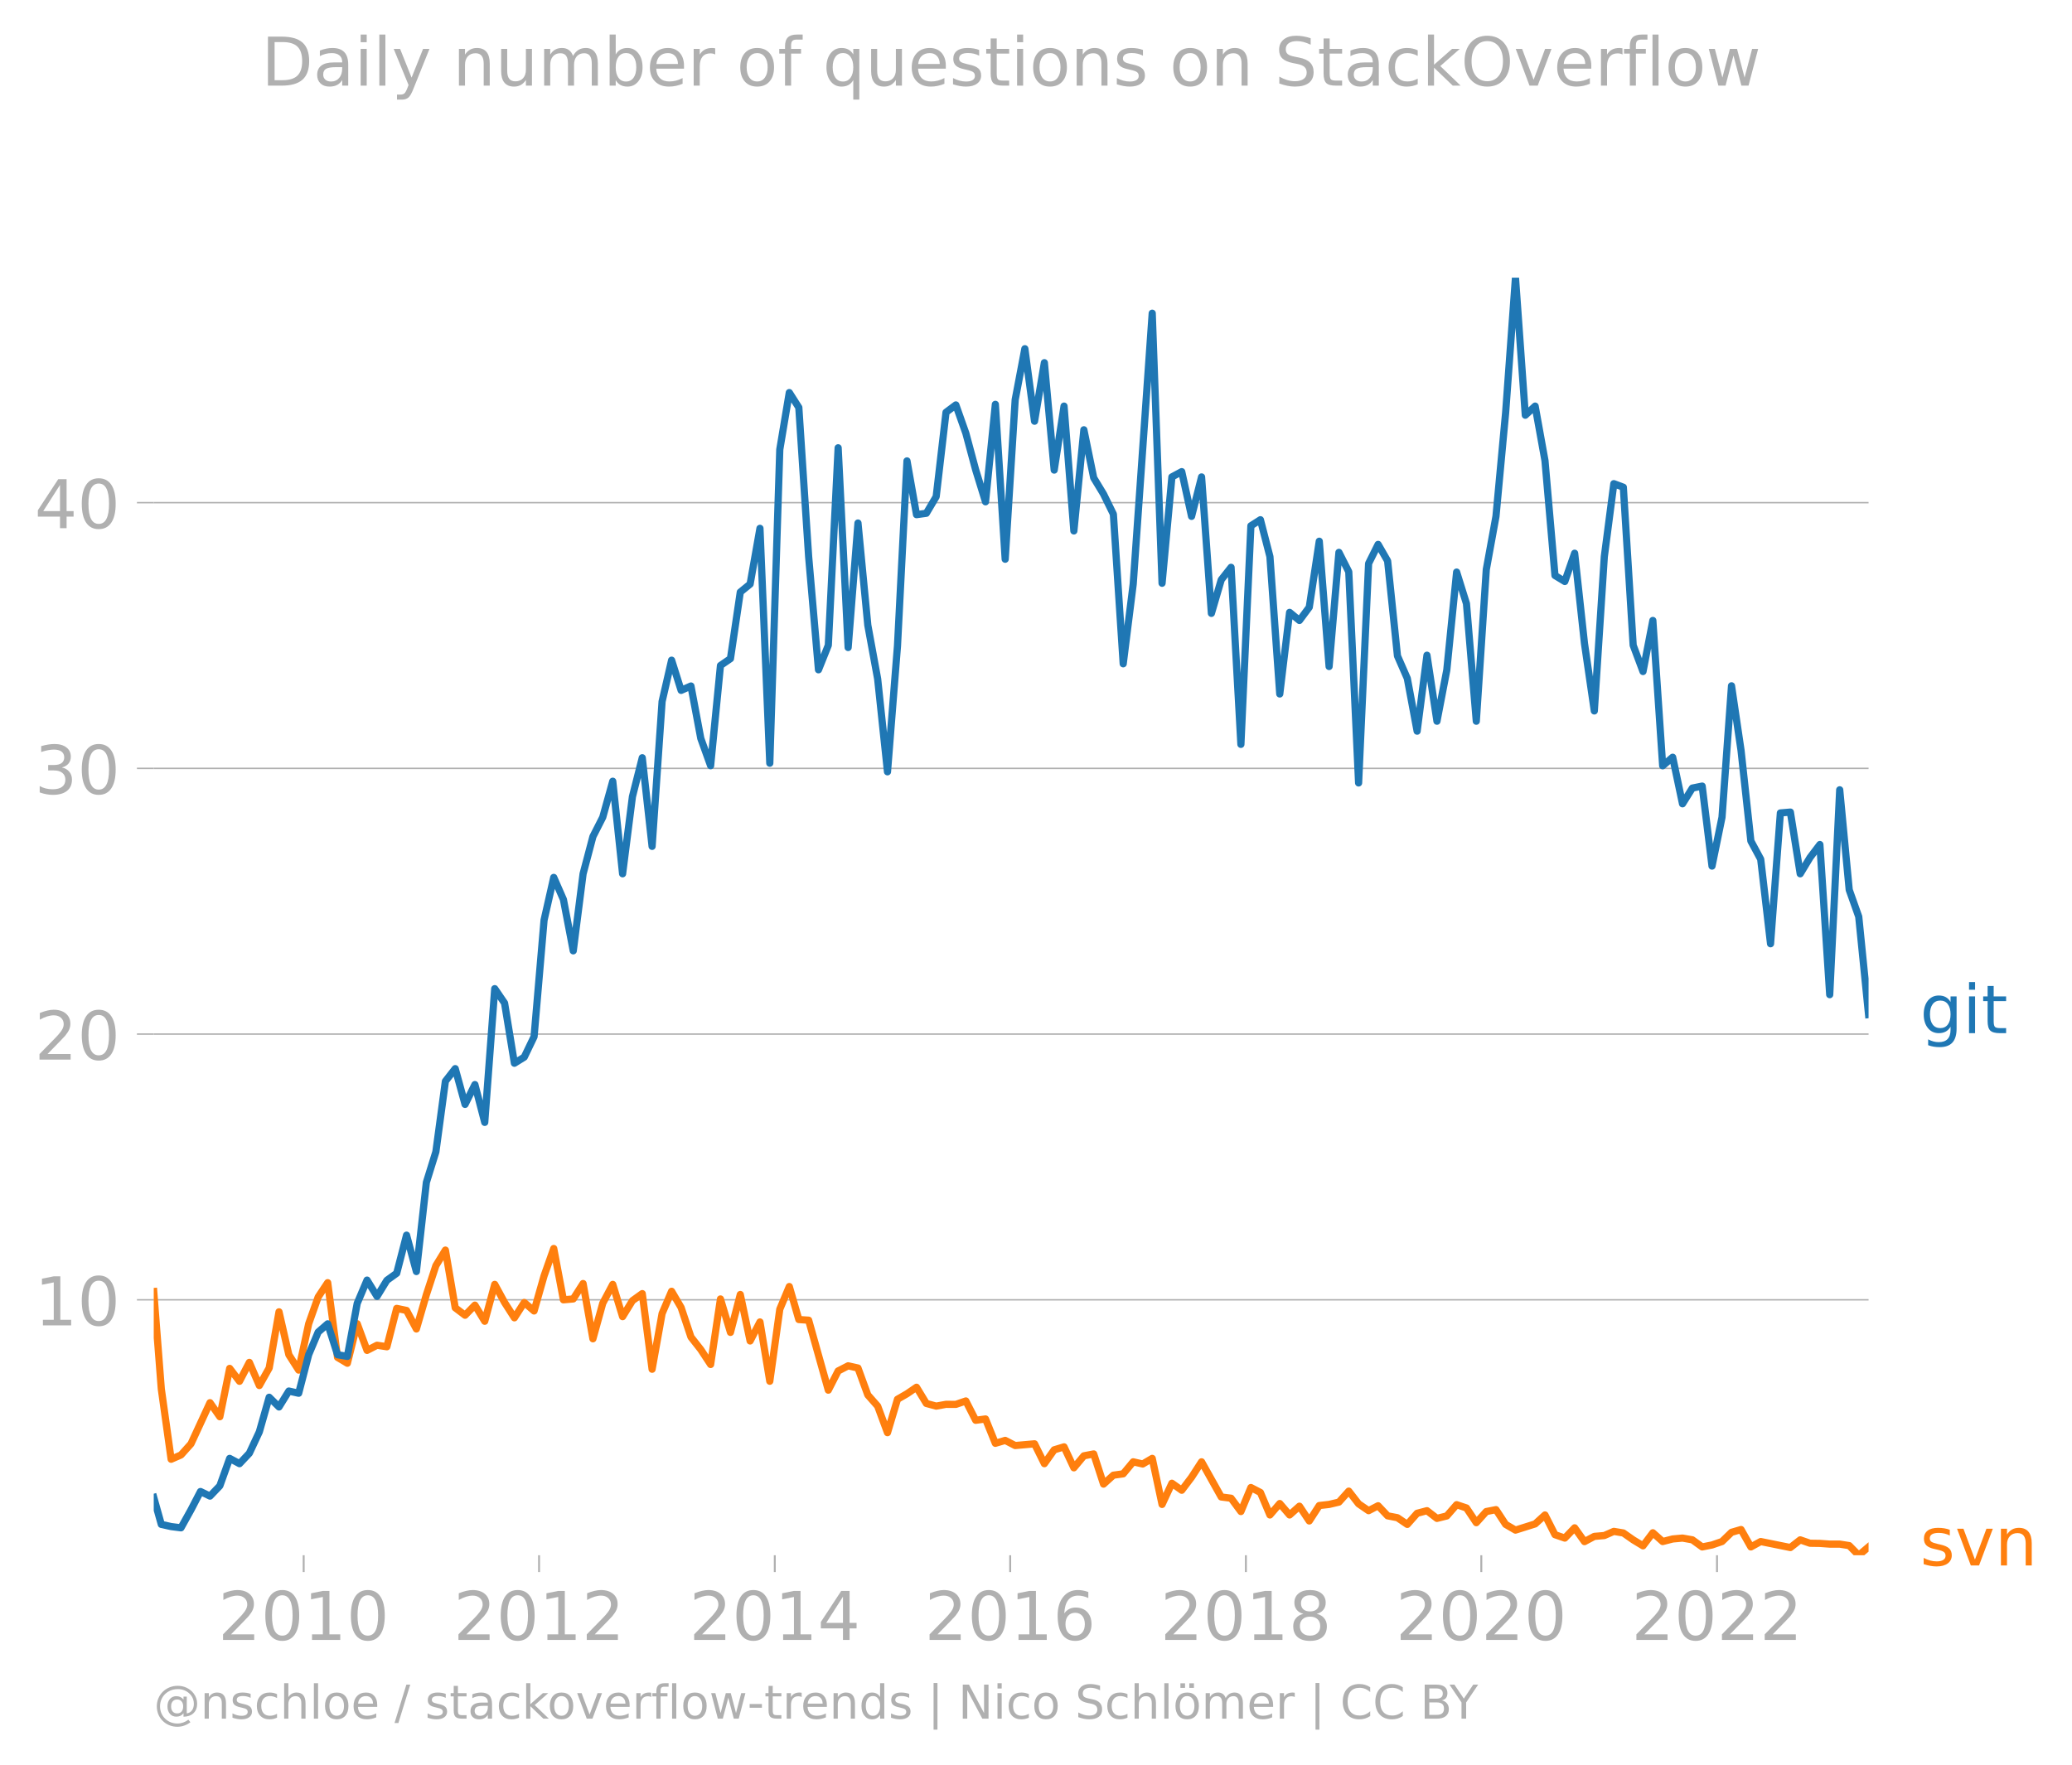
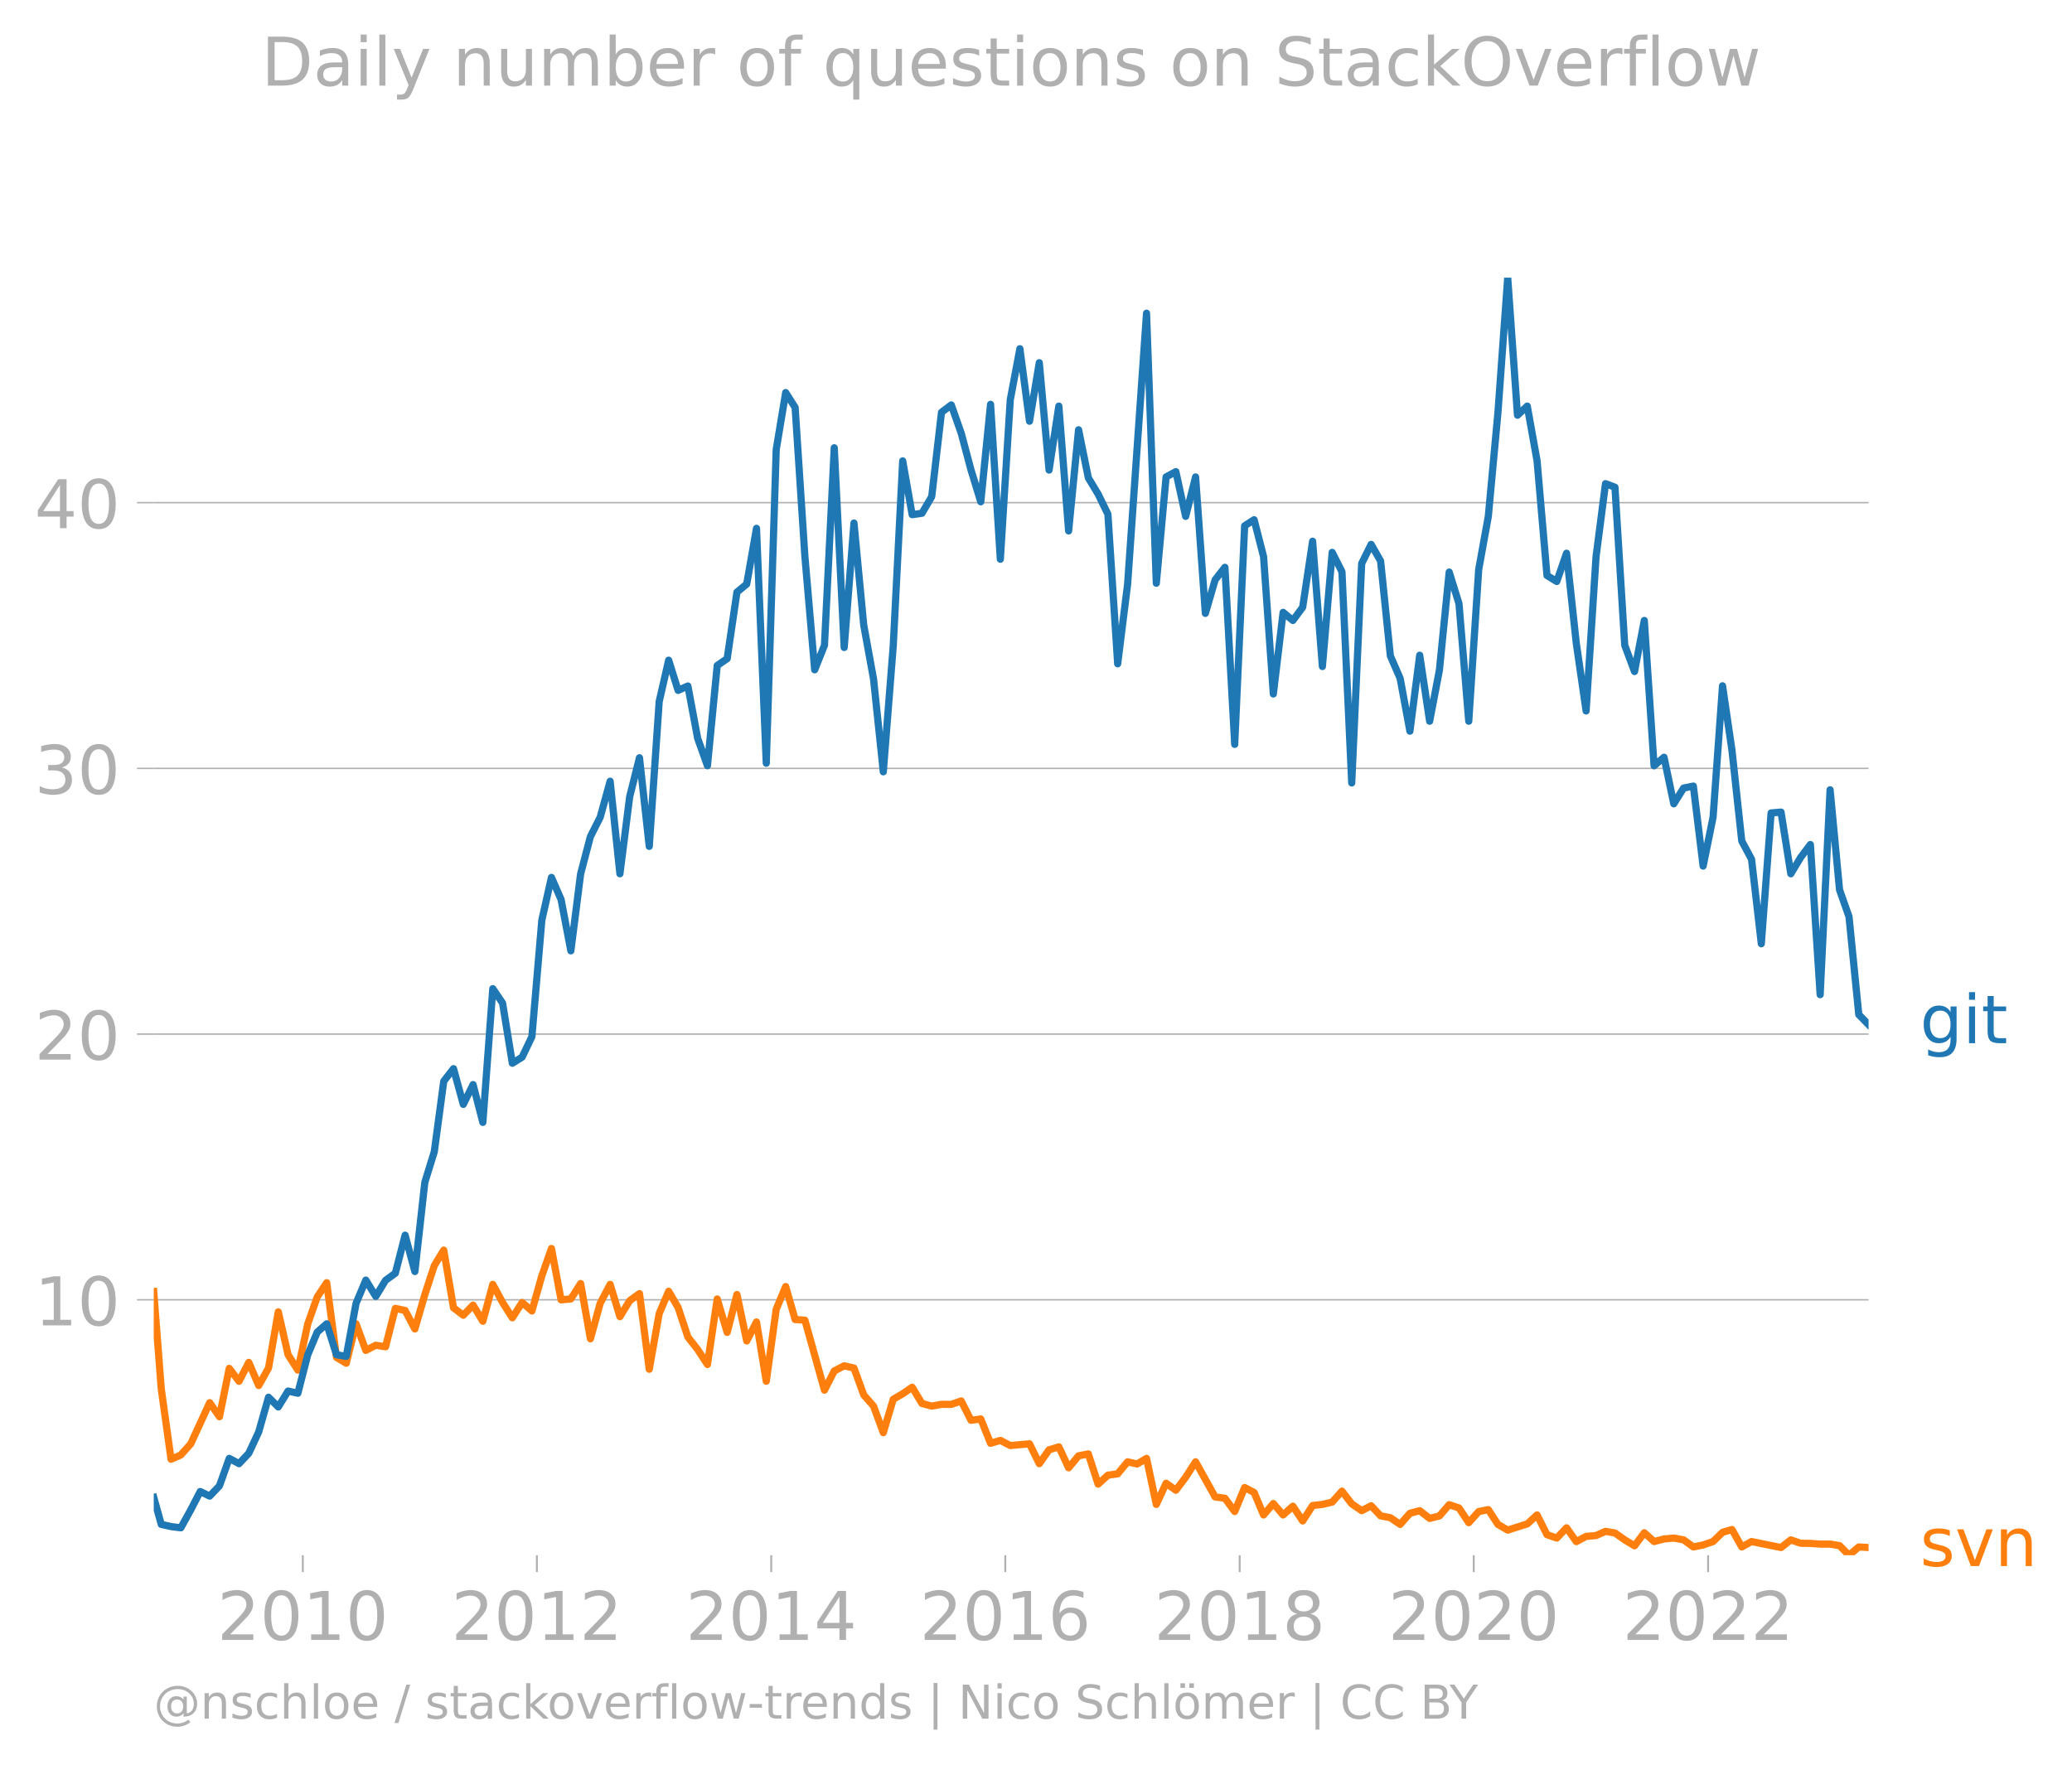
<svg xmlns="http://www.w3.org/2000/svg" xmlns:xlink="http://www.w3.org/1999/xlink" width="575.334" height="489.969" viewBox="0 0 431.5 367.477">
  <defs>
    <style>*{stroke-linejoin:round;stroke-linecap:butt}</style>
  </defs>
  <g id="figure_1">
    <path id="patch_1" d="M0 367.477h431.5V0H0v367.477z" style="fill:none" />
    <g id="axes_1">
      <path id="patch_2" d="M32.015 323.95h357.12V57.838H32.015V323.95z" style="fill:none" />
      <g id="matplotlib.axis_1">
        <g id="xtick_1">
          <g id="line2d_1">
            <defs>
-               <path id="ma5c9282f37" d="M0 0v3.5" style="stroke:#b0b0b0;stroke-width:.4" />
-             </defs>
-             <use xlink:href="#ma5c9282f37" x="63.241" y="323.95" style="fill:#b0b0b0;stroke:#b0b0b0;stroke-width:.4" />
-           </g>
-           <g id="text_1" style="fill:#b0b0b0" transform="matrix(.14 0 0 -.14 45.426 341.588)">
+               <path id="m3c95ff0986" d="M0 0v3.5" style="stroke:#b0b0b0;stroke-width:.4" />
+             </defs>
+             <use xlink:href="#m3c95ff0986" x="63.063" y="323.95" style="fill:#b0b0b0;stroke:#b0b0b0;stroke-width:.4" />
+           </g>
+           <g id="text_1" style="fill:#b0b0b0" transform="matrix(.14 0 0 -.14 45.248 341.588)">
            <defs>
              <path id="DejaVuSans-32" d="M1228 531h2203V0H469v531q359 372 979 998 621 627 780 809 303 340 423 576 121 236 121 464 0 372-261 606-261 235-680 235-297 0-627-103-329-103-704-313v638q381 153 712 231 332 78 607 78 725 0 1156-363 431-362 431-968 0-288-108-546-107-257-392-607-78-91-497-524-418-433-1181-1211z" transform="scale(.01563)" />
              <path id="DejaVuSans-30" d="M2034 4250q-487 0-733-480-245-479-245-1442 0-959 245-1439 246-480 733-480 491 0 736 480 246 480 246 1439 0 963-246 1442-245 480-736 480zm0 500q785 0 1199-621 414-620 414-1801 0-1178-414-1799Q2819-91 2034-91q-784 0-1198 620-414 621-414 1799 0 1181 414 1801 414 621 1198 621z" transform="scale(.01563)" />
              <path id="DejaVuSans-31" d="M794 531h1031v3560L703 3866v575l1116 225h631V531h1031V0H794v531z" transform="scale(.01563)" />
            </defs>
            <use xlink:href="#DejaVuSans-32" />
            <use xlink:href="#DejaVuSans-30" x="63.623" />
            <use xlink:href="#DejaVuSans-31" x="127.246" />
            <use xlink:href="#DejaVuSans-30" x="190.869" />
          </g>
        </g>
        <g id="xtick_2">
-           <use xlink:href="#ma5c9282f37" id="line2d_2" x="112.263" y="323.95" style="fill:#b0b0b0;stroke:#b0b0b0;stroke-width:.4" />
-           <g id="text_2" style="fill:#b0b0b0" transform="matrix(.14 0 0 -.14 94.448 341.588)">
+           <use xlink:href="#m3c95ff0986" id="line2d_2" x="111.805" y="323.95" style="fill:#b0b0b0;stroke:#b0b0b0;stroke-width:.4" />
+           <g id="text_2" style="fill:#b0b0b0" transform="matrix(.14 0 0 -.14 93.99 341.588)">
            <use xlink:href="#DejaVuSans-32" />
            <use xlink:href="#DejaVuSans-30" x="63.623" />
            <use xlink:href="#DejaVuSans-31" x="127.246" />
            <use xlink:href="#DejaVuSans-32" x="190.869" />
          </g>
        </g>
        <g id="xtick_3">
-           <use xlink:href="#ma5c9282f37" id="line2d_3" x="161.352" y="323.95" style="fill:#b0b0b0;stroke:#b0b0b0;stroke-width:.4" />
-           <g id="text_3" style="fill:#b0b0b0" transform="matrix(.14 0 0 -.14 143.537 341.588)">
+           <use xlink:href="#m3c95ff0986" id="line2d_3" x="160.614" y="323.95" style="fill:#b0b0b0;stroke:#b0b0b0;stroke-width:.4" />
+           <g id="text_3" style="fill:#b0b0b0" transform="matrix(.14 0 0 -.14 142.8 341.588)">
            <defs>
              <path id="DejaVuSans-34" d="M2419 4116 825 1625h1594v2491zm-166 550h794V1625h666v-525h-666V0h-628v1100H313v609l1940 2957z" transform="scale(.01563)" />
            </defs>
            <use xlink:href="#DejaVuSans-32" />
            <use xlink:href="#DejaVuSans-30" x="63.623" />
            <use xlink:href="#DejaVuSans-31" x="127.246" />
            <use xlink:href="#DejaVuSans-34" x="190.869" />
          </g>
        </g>
        <g id="xtick_4">
-           <use xlink:href="#ma5c9282f37" id="line2d_4" x="210.374" y="323.95" style="fill:#b0b0b0;stroke:#b0b0b0;stroke-width:.4" />
-           <g id="text_4" style="fill:#b0b0b0" transform="matrix(.14 0 0 -.14 192.559 341.588)">
+           <use xlink:href="#m3c95ff0986" id="line2d_4" x="209.356" y="323.95" style="fill:#b0b0b0;stroke:#b0b0b0;stroke-width:.4" />
+           <g id="text_4" style="fill:#b0b0b0" transform="matrix(.14 0 0 -.14 191.541 341.588)">
            <defs>
              <path id="DejaVuSans-36" d="M2113 2584q-425 0-674-291-248-290-248-796 0-503 248-796 249-292 674-292t673 292q248 293 248 796 0 506-248 796-248 291-673 291zm1253 1979v-575q-238 112-480 171-242 60-480 60-625 0-955-422-329-422-376-1275 184 272 462 417 279 145 613 145 703 0 1111-427 408-426 408-1160 0-719-425-1154Q2819-91 2113-91q-810 0-1238 620-428 621-428 1799 0 1106 525 1764t1409 658q238 0 480-47t505-140z" transform="scale(.01563)" />
            </defs>
            <use xlink:href="#DejaVuSans-32" />
            <use xlink:href="#DejaVuSans-30" x="63.623" />
            <use xlink:href="#DejaVuSans-31" x="127.246" />
            <use xlink:href="#DejaVuSans-36" x="190.869" />
          </g>
        </g>
        <g id="xtick_5">
-           <use xlink:href="#ma5c9282f37" id="line2d_5" x="259.462" y="323.95" style="fill:#b0b0b0;stroke:#b0b0b0;stroke-width:.4" />
-           <g id="text_5" style="fill:#b0b0b0" transform="matrix(.14 0 0 -.14 241.647 341.588)">
+           <use xlink:href="#m3c95ff0986" id="line2d_5" x="258.165" y="323.95" style="fill:#b0b0b0;stroke:#b0b0b0;stroke-width:.4" />
+           <g id="text_5" style="fill:#b0b0b0" transform="matrix(.14 0 0 -.14 240.35 341.588)">
            <defs>
              <path id="DejaVuSans-38" d="M2034 2216q-450 0-708-241-257-241-257-662 0-422 257-663 258-241 708-241t709 242q260 243 260 662 0 421-258 662-257 241-711 241zm-631 268q-406 100-633 378-226 279-226 679 0 559 398 884 399 325 1092 325 697 0 1094-325t397-884q0-400-227-679-226-278-629-378 456-106 710-416 255-309 255-755 0-679-414-1042Q2806-91 2034-91q-771 0-1186 362-414 363-414 1042 0 446 256 755 257 310 713 416zm-231 997q0-362 226-565 227-203 636-203 407 0 636 203 230 203 230 565 0 363-230 566-229 203-636 203-409 0-636-203-226-203-226-566z" transform="scale(.01563)" />
            </defs>
            <use xlink:href="#DejaVuSans-32" />
            <use xlink:href="#DejaVuSans-30" x="63.623" />
            <use xlink:href="#DejaVuSans-31" x="127.246" />
            <use xlink:href="#DejaVuSans-38" x="190.869" />
          </g>
        </g>
        <g id="xtick_6">
-           <use xlink:href="#ma5c9282f37" id="line2d_6" x="308.484" y="323.95" style="fill:#b0b0b0;stroke:#b0b0b0;stroke-width:.4" />
-           <g id="text_6" style="fill:#b0b0b0" transform="matrix(.14 0 0 -.14 290.67 341.588)">
+           <use xlink:href="#m3c95ff0986" id="line2d_6" x="306.908" y="323.95" style="fill:#b0b0b0;stroke:#b0b0b0;stroke-width:.4" />
+           <g id="text_6" style="fill:#b0b0b0" transform="matrix(.14 0 0 -.14 289.093 341.588)">
            <use xlink:href="#DejaVuSans-32" />
            <use xlink:href="#DejaVuSans-30" x="63.623" />
            <use xlink:href="#DejaVuSans-32" x="127.246" />
            <use xlink:href="#DejaVuSans-30" x="190.869" />
          </g>
        </g>
        <g id="xtick_7">
-           <use xlink:href="#ma5c9282f37" id="line2d_7" x="357.573" y="323.95" style="fill:#b0b0b0;stroke:#b0b0b0;stroke-width:.4" />
-           <g id="text_7" style="fill:#b0b0b0" transform="matrix(.14 0 0 -.14 339.758 341.588)">
+           <use xlink:href="#m3c95ff0986" id="line2d_7" x="355.717" y="323.95" style="fill:#b0b0b0;stroke:#b0b0b0;stroke-width:.4" />
+           <g id="text_7" style="fill:#b0b0b0" transform="matrix(.14 0 0 -.14 337.902 341.588)">
            <use xlink:href="#DejaVuSans-32" />
            <use xlink:href="#DejaVuSans-30" x="63.623" />
            <use xlink:href="#DejaVuSans-32" x="127.246" />
            <use xlink:href="#DejaVuSans-32" x="190.869" />
          </g>
        </g>
      </g>
      <g id="matplotlib.axis_2">
        <g id="ytick_1">
-           <path id="line2d_8" d="M32.015 270.744h357.12" clip-path="url(#p6ccd3fac68)" style="fill:none;stroke:#b0b0b0;stroke-width:.3;stroke-linecap:square" />
+           <path id="line2d_8" d="M32.015 270.744h357.12" clip-path="url(#pd582047d10)" style="fill:none;stroke:#b0b0b0;stroke-width:.3;stroke-linecap:square" />
          <g id="line2d_9">
            <defs>
-               <path id="m121cf9f45a" d="M0 0h-3.5" style="stroke:#b0b0b0;stroke-width:.3" />
-             </defs>
-             <use xlink:href="#m121cf9f45a" x="32.015" y="270.744" style="fill:#b0b0b0;stroke:#b0b0b0;stroke-width:.3" />
+               <path id="m5168fc344f" d="M0 0h-3.5" style="stroke:#b0b0b0;stroke-width:.3" />
+             </defs>
+             <use xlink:href="#m5168fc344f" x="32.015" y="270.744" style="fill:#b0b0b0;stroke:#b0b0b0;stroke-width:.3" />
          </g>
          <g id="text_8" style="fill:#b0b0b0" transform="matrix(.14 0 0 -.14 7.2 276.063)">
            <use xlink:href="#DejaVuSans-31" />
            <use xlink:href="#DejaVuSans-30" x="63.623" />
          </g>
        </g>
        <g id="ytick_2">
-           <path id="line2d_10" d="M32.015 215.396h357.12" clip-path="url(#p6ccd3fac68)" style="fill:none;stroke:#b0b0b0;stroke-width:.3;stroke-linecap:square" />
-           <use xlink:href="#m121cf9f45a" id="line2d_11" x="32.015" y="215.396" style="fill:#b0b0b0;stroke:#b0b0b0;stroke-width:.3" />
+           <path id="line2d_10" d="M32.015 215.396h357.12" clip-path="url(#pd582047d10)" style="fill:none;stroke:#b0b0b0;stroke-width:.3;stroke-linecap:square" />
+           <use xlink:href="#m5168fc344f" id="line2d_11" x="32.015" y="215.396" style="fill:#b0b0b0;stroke:#b0b0b0;stroke-width:.3" />
          <g id="text_9" style="fill:#b0b0b0" transform="matrix(.14 0 0 -.14 7.2 220.715)">
            <use xlink:href="#DejaVuSans-32" />
            <use xlink:href="#DejaVuSans-30" x="63.623" />
          </g>
        </g>
        <g id="ytick_3">
-           <path id="line2d_12" d="M32.015 160.048h357.12" clip-path="url(#p6ccd3fac68)" style="fill:none;stroke:#b0b0b0;stroke-width:.3;stroke-linecap:square" />
-           <use xlink:href="#m121cf9f45a" id="line2d_13" x="32.015" y="160.048" style="fill:#b0b0b0;stroke:#b0b0b0;stroke-width:.3" />
+           <path id="line2d_12" d="M32.015 160.048h357.12" clip-path="url(#pd582047d10)" style="fill:none;stroke:#b0b0b0;stroke-width:.3;stroke-linecap:square" />
+           <use xlink:href="#m5168fc344f" id="line2d_13" x="32.015" y="160.048" style="fill:#b0b0b0;stroke:#b0b0b0;stroke-width:.3" />
          <g id="text_10" style="fill:#b0b0b0" transform="matrix(.14 0 0 -.14 7.2 165.366)">
            <defs>
              <path id="DejaVuSans-33" d="M2597 2516q453-97 707-404 255-306 255-756 0-690-475-1069Q2609-91 1734-91q-293 0-604 58T488 141v609q262-153 574-231 313-78 654-78 593 0 904 234t311 681q0 413-289 645-289 233-804 233h-544v519h569q465 0 712 186t247 536q0 359-255 551-254 193-729 193-260 0-557-57-297-56-653-174v562q360 100 674 150t592 50q719 0 1137-327 419-326 419-882 0-388-222-655t-631-370z" transform="scale(.01563)" />
            </defs>
            <use xlink:href="#DejaVuSans-33" />
            <use xlink:href="#DejaVuSans-30" x="63.623" />
          </g>
        </g>
        <g id="ytick_4">
-           <path id="line2d_14" d="M32.015 104.7h357.12" clip-path="url(#p6ccd3fac68)" style="fill:none;stroke:#b0b0b0;stroke-width:.3;stroke-linecap:square" />
-           <use xlink:href="#m121cf9f45a" id="line2d_15" x="32.015" y="104.699" style="fill:#b0b0b0;stroke:#b0b0b0;stroke-width:.3" />
+           <path id="line2d_14" d="M32.015 104.7h357.12" clip-path="url(#pd582047d10)" style="fill:none;stroke:#b0b0b0;stroke-width:.3;stroke-linecap:square" />
+           <use xlink:href="#m5168fc344f" id="line2d_15" x="32.015" y="104.699" style="fill:#b0b0b0;stroke:#b0b0b0;stroke-width:.3" />
          <g id="text_11" style="fill:#b0b0b0" transform="matrix(.14 0 0 -.14 7.2 110.018)">
            <use xlink:href="#DejaVuSans-34" />
            <use xlink:href="#DejaVuSans-30" x="63.623" />
          </g>
        </g>
      </g>
-       <path id="line2d_16" d="m32.015 269.014 1.578 20.299 2.048 14.64 2.048-.893 2.082-2.32 3.962-8.57 2.048 2.927 2.049-10.07 2.048 2.69 2.048-3.94 2.082 4.821 2.048-3.648 2.048-11.706 2.048 8.939 2.048 3.202 2.082-9.642 1.981-5.592 1.981-2.978 2.048 15.563 2.048 1.22 2.049-8.23 2.048 5.552 2.081-1.071 2.049.315 2.048-7.992 2.048.428 2.048 3.857 2.082-7.142 1.98-6.045 1.982-3.24 2.048 12.017 2.048 1.553 2.048-2.107 2.049 3.357 2.081-7.678 2.049 3.768 2.048 3.195 2.048-3.195 2.048 1.767 2.082-7.32 2.014-5.689 2.015 10.688 2.048-.184 2.048-3.208 2.048 11.51 2.049-7.404 2.081-3.928 2.049 6.72 2.048-3.327 2.048-1.47 2.048 15.753 2.082-11.605 1.98-4.636 1.982 3.386 2.048 6.142 2.048 2.607 2.048 3.112 2.049-13.646 2.081 6.963 2.048-7.892 2.049 9.677 2.048-3.958 2.048 12.35 2.082-14.998 1.98-4.731 1.982 6.874 2.048.136 4.096 14.575 2.048-3.999 2.082-1.071 2.048.458 2.048 5.612 2.049 2.321 2.048 5.535 2.082-6.963 1.98-1.141 1.982-1.359 2.048 3.375 2.048.553 2.048-.369 2.048.012 2.082-.714 2.048 4.023 2.048-.273 2.049 5.07 2.048-.607 2.081 1.071 4.03-.357 2.048 4.136 2.048-2.886 2.048-.619 2.048 4.368 2.082-2.5 2.048-.392 2.048 6.285 2.049-1.857 2.048-.286 2.081-2.5 1.981.453 1.981-1.167 2.049 9.588 2.048-4.41 2.048 1.458 2.048-2.708 2.082-3.213 4.096 7.32 2.048.262 2.049 2.773 2.081-5 1.981 1.028 1.981 4.686 2.049-2.38 2.048 2.38 2.048-1.827 2.048 3.077 2.082-3.214 2.048-.232 2.048-.482 2.048-2.285 2.048 2.642 2.082 1.429 1.981-1.027 1.981 2.098 2.048.393 2.049 1.392 2.048-2.315 2.048-.541 2.082 1.606 2.048-.511 2.048-2.345 2.048.684 2.048 3.065 2.082-2.32 2.015-.395 2.014 3.072 2.048 1.19 4.097-1.29 2.048-1.864 2.082 4.107 2.048.708 2.048-2.137 2.048 2.875 2.048-1.09 2.082-.178 1.981-.867 1.981.332 2.048 1.434 2.048 1.244 2.049-2.72 2.048 1.827 2.082-.536 2.048-.184 2.048.363 2.048 1.482 2.048-.41 2.082-.715 1.98-1.92 1.982-.58 2.048 3.625 2.048-1.125 6.178 1.25 2.049-1.601 2.048.708 2.048.03 2.048.149h2.082l1.98.312 1.982 2.009 2.048-1.732h0" clip-path="url(#p6ccd3fac68)" style="fill:none;stroke:#ff7f0e;stroke-width:1.5;stroke-linecap:square" />
-       <path id="line2d_17" d="m32.015 311.91 1.578 5.612 2.048.453 2.048.261 2.082-3.749 1.981-3.813 1.981.956 2.048-2.142 2.049-5.714 2.048 1.101 2.048-2.172 2.082-4.463 2.048-7.202 2.048 2.024 2.048-3.315 2.048.458 2.082-8.034 1.981-4.706 1.981-1.722 2.048 6.44 2.048.345 2.049-11.046 2.048-4.844 2.081 3.392 2.049-3.345 2.048-1.476 2.048-7.933 2.048 7.576 2.082-18.568 1.98-6.377 1.982-14.691 2.048-2.625 2.048 7.445 2.048-4.124 2.049 7.874 2.081-27.853 2.049 3.006 2.048 12.527 2.048-1.273 2.048-4.262 2.082-24.281 2.014-8.89 2.015 4.605 2.048 10.688 2.048-16.045 2.048-7.754 2.049-4.03 2.081-7.498 2.049 19.276 2.048-16.063 2.048-8.105 2.048 18.461 2.082-30.174 1.98-8.608 1.982 6.287 2.048-.91 2.048 10.909 2.048 5.695 2.049-20.872 2.081-1.428 2.048-13.86 2.049-1.673 2.048-11.611 2.048 48.926 2.082-65.346 1.98-11.86 1.982 3.111 2.048 31.072 2.048 23.562 2.048-5.112 2.048-41.13 2.082 41.6 2.048-25.93 2.048 21.288 2.049 11.183 2.048 19.348 2.082-26.246 1.98-38.514 1.982 11.197 2.048-.286 2.048-3.463 2.048-17.57 2.048-1.535 2.082 5.892 2.048 7.636 2.048 6.648 2.049-20.3 2.048 32.262 2.081-33.209 2.015-10.638 2.015 15.102 2.048-12.189 2.048 22.366 2.048-13.326 2.048 26.002 2.082-21.068 2.048 10.01 2.048 3.38 2.049 4.185 2.048 31.167 2.081-16.604 3.962-56.42 2.049 56.247 2.048-22.145 2.048-1.101 2.048 9.314 2.082-8.213 2.048 28.418 2.048-6.993 2.048-2.6 2.049 36.88 2.081-45.528 1.981-1.263 1.981 7.69 2.049 28.603 2.048-16.997 2.048 1.684 2.048-2.755 2.082-13.748 2.048 26.097 2.048-23.776 2.048 4.035 2.048 43.993 2.082-45.707 1.981-3.98 1.981 3.444 2.048 19.777 2.049 4.684 2.048 10.998 2.048-15.82 2.082 13.749 2.048-10.66 2.048-20.407 2.048 6.57 2.048 24.497 2.082-31.602 2.015-11.064 2.014-21.61 2.048-28.114 2.049 28.65 2.048-1.899 2.048 11.362 2.082 23.924 2.048 1.244 2.048-5.886 2.048 18.8 2.048 14.052 2.082-32.137 1.981-15.202 1.981.74 2.048 32.917 2.048 5.47 2.049-10.636 2.048 30.275 2.082-1.785 2.048 9.7 2.048-3.273 2.048-.417 2.048 16.664 2.082-10.176 1.98-27.375 1.982 13.448 2.048 18.878 2.048 3.797 2.048 17.604 2.049-27.245 2.081-.179 2.049 12.85 2.048-3.387 2.048-2.702 2.048 31.269 2.082-42.672 1.98 20.839 1.982 5.585 2.048 20.402h0" clip-path="url(#p6ccd3fac68)" style="fill:none;stroke:#1f77b4;stroke-width:1.5;stroke-linecap:square" />
-       <g id="text_12" style="fill:#1f77b4" transform="matrix(.14 0 0 -.14 399.849 215.2)">
+       <path id="line2d_16" d="m32.015 269.014 1.57 20.299 2.036 14.64 2.036-.893 2.07-2.32 3.94-8.57 2.036 2.927 2.036-10.07 2.037 2.69 2.036-3.94 2.07 4.821 2.037-3.648 2.036-11.706 2.037 8.939 2.036 3.202 2.07-9.642 1.97-5.592 1.97-2.978 2.036 15.563 2.036 1.22 2.037-8.23 2.036 5.552 2.07-1.071 2.037.315 2.036-7.992 2.037.428 2.036 3.857 2.07-7.142 1.97-6.045 1.97-3.24 2.036 12.017 2.037 1.553 2.036-2.107 2.037 3.357 2.07-7.678 2.036 3.768 2.036 3.195 2.037-3.195 2.036 1.767 2.07-7.32 2.003-5.689 2.003 10.688 2.037-.184 2.036-3.208 2.037 11.51 2.036-7.404 2.07-3.928 2.037 6.72 2.036-3.327 2.037-1.47 2.036 15.753 2.07-11.605 1.97-4.636 1.97 3.386 2.036 6.142 2.037 2.607 2.036 3.112 2.036-13.646 2.07 6.963 2.037-7.892 2.036 9.677 2.037-3.958 2.036 12.35 2.07-14.998 1.97-4.731 1.97 6.874 2.036.136 4.073 14.575 2.037-3.999 2.07-1.071 2.036.458 2.036 5.612 2.037 2.321 2.036 5.535 2.07-6.963 1.97-1.141 1.97-1.359 2.036 3.375 2.037.553 2.036-.369 2.037.012 2.07-.714 2.036 4.023 2.037-.273 2.036 5.07 2.037-.607 2.07 1.071 4.006-.357 2.036 4.136 2.037-2.886 2.036-.619 2.037 4.368 2.07-2.5 2.036-.392 2.036 6.285 2.037-1.857 2.036-.286 2.07-2.5 1.97.453 1.97-1.167 2.036 9.588 2.037-4.41 2.036 1.458 2.037-2.708 2.07-3.213 4.072 7.32 2.037.262 2.036 2.773 2.07-5 1.97 1.028 1.97 4.686 2.036-2.38 2.037 2.38 2.036-1.827 2.037 3.077 2.07-3.214 2.036-.232 2.037-.482 2.036-2.285 2.037 2.642 2.07 1.429 1.97-1.027 1.969 2.098 2.036.393 2.037 1.392 2.036-2.315 2.037-.541 2.07 1.606 2.036-.511 2.037-2.345 2.036.684 2.037 3.065 2.07-2.32 2.003-.395 2.003 3.072 2.036 1.19 4.073-1.29 2.037-1.864 2.07 4.107 2.036.708 2.037-2.137 2.036 2.875 2.037-1.09 2.07-.178 1.97-.867 1.969.332 2.036 1.434 2.037 1.244 2.036-2.72 2.037 1.827 2.07-.536 2.036-.184 2.037.363 2.036 1.482 2.037-.41 2.07-.715 1.97-1.92 1.969-.58 2.036 3.625 2.037-1.125 6.143 1.25 2.036-1.601 2.037.708 2.036.03 2.037.149h2.07l1.97.312 1.969 2.009 2.037-1.732 2.036.125h0" clip-path="url(#pd582047d10)" style="fill:none;stroke:#ff7f0e;stroke-width:1.5;stroke-linecap:square" />
+       <path id="line2d_17" d="m32.015 311.91 1.57 5.612 2.036.453 2.036.261 2.07-3.749 1.97-3.813 1.97.956 2.036-2.142 2.036-5.714 2.037 1.101 2.036-2.172 2.07-4.463 2.037-7.202 2.036 2.024 2.037-3.315 2.036.458 2.07-8.034 1.97-4.706 1.97-1.722 2.036 6.44 2.036.345 2.037-11.046 2.036-4.844 2.07 3.392 2.037-3.345 2.036-1.476 2.037-7.933 2.036 7.576 2.07-18.568 1.97-6.377 1.97-14.691 2.036-2.625 2.037 7.445 2.036-4.124 2.037 7.874 2.07-27.853 2.036 3.006 2.036 12.527 2.037-1.273 2.036-4.262 2.07-24.281 2.003-8.89 2.003 4.605 2.037 10.688 2.036-16.045 2.037-7.754 2.036-4.03 2.07-7.498 2.037 19.276 2.036-16.063 2.037-8.105 2.036 18.461 2.07-30.174 1.97-8.608 1.97 6.287 2.036-.91 2.037 10.909 2.036 5.695 2.036-20.872 2.07-1.428 2.037-13.86 2.036-1.673 2.037-11.611 2.036 48.926 2.07-65.346 1.97-11.86 1.97 3.111 2.036 31.072 2.037 23.562 2.036-5.112 2.037-41.13 2.07 41.6 2.036-25.93 2.036 21.288 2.037 11.183 2.036 19.348 2.07-26.246 1.97-38.514 1.97 11.197 2.036-.286 2.037-3.463 2.036-17.57 2.037-1.535 2.07 5.892 2.036 7.636 2.037 6.648 2.036-20.3 2.037 32.262 2.07-33.209 2.002-10.638 2.004 15.102 2.036-12.189 2.037 22.366 2.036-13.326 2.037 26.002 2.07-21.068 2.036 10.01 2.036 3.38 2.037 4.185 2.036 31.167 2.07-16.604 3.94-56.42 2.036 56.247 2.037-22.145 2.036-1.101 2.037 9.314 2.07-8.213 2.036 28.418 2.036-6.993 2.037-2.6 2.036 36.88 2.07-45.528 1.97-1.263 1.97 7.69 2.036 28.603 2.037-16.997 2.036 1.684 2.037-2.755 2.07-13.748 2.036 26.097 2.037-23.776 2.036 4.035 2.037 43.993 2.07-45.707 1.97-3.98 1.969 3.444 2.036 19.777 2.037 4.684 2.036 10.998 2.037-15.82 2.07 13.749 2.036-10.66 2.037-20.407 2.036 6.57 2.037 24.497 2.07-31.602 2.003-11.064 2.003-21.61 2.036-28.114 2.037 28.65 2.036-1.899 2.037 11.362 2.07 23.924 2.036 1.244 2.037-5.886 2.036 18.8 2.037 14.052 2.07-32.137 1.97-15.202 1.969.74 2.036 32.917 2.037 5.47 2.036-10.636 2.037 30.275 2.07-1.785 2.036 9.7 2.037-3.273 2.036-.417 2.037 16.664 2.07-10.176 1.97-27.375 1.969 13.448 2.036 18.878 2.037 3.797 2.036 17.604 2.037-27.245 2.07-.179 2.036 12.85 2.037-3.387 2.036-2.702 2.037 31.269 2.07-42.672 1.97 20.839 1.969 5.585 2.037 20.402 2.036 2.095h0" clip-path="url(#pd582047d10)" style="fill:none;stroke:#1f77b4;stroke-width:1.5;stroke-linecap:square" />
+       <g id="text_12" style="fill:#1f77b4" transform="matrix(.14 0 0 -.14 399.849 217.295)">
        <defs>
          <path id="DejaVuSans-67" d="M2906 1791q0 625-258 968-257 344-723 344-462 0-720-344-258-343-258-968 0-622 258-966t720-344q466 0 723 344 258 344 258 966zm575-1357q0-893-397-1329-396-436-1215-436-303 0-572 45t-522 139v559q253-137 500-202 247-66 503-66 566 0 847 295t281 892v285q-178-310-456-463T1784 0Q1141 0 747 490 353 981 353 1791q0 812 394 1302 394 491 1037 491 388 0 666-153t456-462v531h575V434z" transform="scale(.01563)" />
          <path id="DejaVuSans-69" d="M603 3500h575V0H603v3500zm0 1363h575v-729H603v729z" transform="scale(.01563)" />
          <path id="DejaVuSans-74" d="M1172 4494v-994h1184v-447H1172V1153q0-428 117-550t477-122h590V0h-590q-666 0-919 248-253 249-253 905v1900H172v447h422v994h578z" transform="scale(.01563)" />
        </defs>
        <use xlink:href="#DejaVuSans-67" />
        <use xlink:href="#DejaVuSans-69" x="63.477" />
        <use xlink:href="#DejaVuSans-74" x="91.26" />
      </g>
-       <g id="text_13" style="fill:#ff7f0e" transform="matrix(.14 0 0 -.14 399.849 326.081)">
+       <g id="text_13" style="fill:#ff7f0e" transform="matrix(.14 0 0 -.14 399.849 326.206)">
        <defs>
          <path id="DejaVuSans-73" d="M2834 3397v-544q-243 125-506 187-262 63-544 63-428 0-642-131t-214-394q0-200 153-314t616-217l197-44q612-131 870-370t258-667q0-488-386-773Q2250-91 1575-91q-281 0-586 55T347 128v594q319-166 628-249 309-82 613-82 406 0 624 139 219 139 219 392 0 234-158 359-157 125-692 241l-200 47q-534 112-772 345-237 233-237 639 0 494 350 762 350 269 994 269 318 0 599-47 282-46 519-140z" transform="scale(.01563)" />
          <path id="DejaVuSans-76" d="M191 3500h609L1894 563l1094 2937h609L2284 0h-781L191 3500z" transform="scale(.01563)" />
          <path id="DejaVuSans-6e" d="M3513 2113V0h-575v2094q0 497-194 743-194 247-581 247-466 0-735-297-269-296-269-809V0H581v3500h578v-544q207 316 486 472 280 156 646 156 603 0 912-373 310-373 310-1098z" transform="scale(.01563)" />
        </defs>
        <use xlink:href="#DejaVuSans-73" />
        <use xlink:href="#DejaVuSans-76" x="52.1" />
        <use xlink:href="#DejaVuSans-6e" x="111.279" />
      </g>
      <g id="text_14" style="fill:#b0b0b0" transform="matrix(.09716 0 0 -.09716 32.015 357.986)">
        <defs>
          <path id="DejaVuSans-40" d="M2381 1678q0-447 222-702 222-254 610-254 384 0 604 256 221 256 221 700 0 438-225 695-225 258-607 258-378 0-602-256-223-256-223-697zm1703-934q-187-241-429-355t-564-114q-538 0-874 389t-336 1014q0 625 337 1015 338 391 873 391 322 0 565-117 244-117 428-354v409h447V722q457 69 714 417 258 349 258 902 0 334-99 628-98 294-298 544-325 409-792 626t-1017 217q-384 0-738-102-353-101-653-301-490-319-767-836-276-517-276-1120 0-497 179-932 180-434 521-765 328-325 759-495 431-171 922-171 403 0 792 136t714 389l281-347q-390-303-851-464t-936-161q-578 0-1091 205-512 205-912 595Q841 78 631 592q-209 514-209 1105 0 569 212 1084 213 516 607 907 403 396 931 607t1119 211q662 0 1229-272 568-271 952-771 234-307 357-666 124-359 124-744 0-822-497-1297T4084 263v481z" transform="scale(.01563)" />
          <path id="DejaVuSans-63" d="M3122 3366v-538q-244 135-489 202t-495 67q-560 0-870-355-309-354-309-995t309-996q310-354 870-354 250 0 495 67t489 202V134Q2881 22 2623-34q-257-57-548-57-791 0-1257 497-465 497-465 1341 0 856 470 1346 471 491 1290 491 265 0 518-55 253-54 491-163z" transform="scale(.01563)" />
          <path id="DejaVuSans-68" d="M3513 2113V0h-575v2094q0 497-194 743-194 247-581 247-466 0-735-297-269-296-269-809V0H581v4863h578V2956q207 316 486 472 280 156 646 156 603 0 912-373 310-373 310-1098z" transform="scale(.01563)" />
          <path id="DejaVuSans-6c" d="M603 4863h575V0H603v4863z" transform="scale(.01563)" />
          <path id="DejaVuSans-6f" d="M1959 3097q-462 0-731-361t-269-989q0-628 267-989 268-361 733-361 460 0 728 362 269 363 269 988 0 622-269 986-268 364-728 364zm0 487q750 0 1178-488 429-487 429-1349 0-859-429-1349Q2709-91 1959-91q-753 0-1180 489-426 490-426 1349 0 862 426 1349 427 488 1180 488z" transform="scale(.01563)" />
          <path id="DejaVuSans-65" d="M3597 1894v-281H953q38-594 358-905t892-311q331 0 642 81t618 244V178Q3153 47 2828-22t-659-69q-838 0-1327 487-489 488-489 1320 0 859 464 1363 464 505 1252 505 706 0 1117-455 411-454 411-1235zm-575 169q-6 471-264 752-258 282-683 282-481 0-770-272t-333-766l2050 4z" transform="scale(.01563)" />
          <path id="DejaVuSans-2f" d="M1625 4666h531L531-594H0l1625 5260z" transform="scale(.01563)" />
          <path id="DejaVuSans-61" d="M2194 1759q-697 0-966-159t-269-544q0-306 202-486 202-179 548-179 479 0 768 339t289 901v128h-572zm1147 238V0h-575v531q-197-318-491-470T1556-91q-537 0-855 302-317 302-317 808 0 590 395 890 396 300 1180 300h807v57q0 397-261 614t-733 217q-300 0-585-72-284-72-546-216v532q315 122 612 182 297 61 578 61 760 0 1135-394 375-393 375-1193z" transform="scale(.01563)" />
          <path id="DejaVuSans-6b" d="M581 4863h578V1991l1716 1509h734L1753 1863 3688 0h-750L1159 1709V0H581v4863z" transform="scale(.01563)" />
          <path id="DejaVuSans-72" d="M2631 2963q-97 56-211 82-114 27-251 27-488 0-749-317t-261-911V0H581v3500h578v-544q182 319 472 473 291 155 707 155 59 0 131-8 72-7 159-23l3-590z" transform="scale(.01563)" />
          <path id="DejaVuSans-66" d="M2375 4863v-479h-550q-309 0-430-125-120-125-120-450v-309h947v-447h-947V0H697v3053H147v447h550v244q0 584 272 851 272 268 862 268h544z" transform="scale(.01563)" />
          <path id="DejaVuSans-77" d="M269 3500h575l719-2731 715 2731h678l719-2731 716 2731h575L4050 0h-678l-753 2869L1863 0h-679L269 3500z" transform="scale(.01563)" />
          <path id="DejaVuSans-2d" d="M313 2009h1684v-512H313v512z" transform="scale(.01563)" />
          <path id="DejaVuSans-64" d="M2906 2969v1894h575V0h-575v525q-181-312-458-464-276-152-664-152-634 0-1033 506-398 507-398 1332t398 1331q399 506 1033 506 388 0 664-152 277-151 458-463zM947 1747q0-634 261-995t717-361q456 0 718 361 263 361 263 995t-263 995q-262 361-718 361t-717-361q-261-361-261-995z" transform="scale(.01563)" />
          <path id="DejaVuSans-7c" d="M1344 4891v-6400H813v6400h531z" transform="scale(.01563)" />
          <path id="DejaVuSans-4e" d="M628 4666h850L3547 763v3903h612V0h-850L1241 3903V0H628v4666z" transform="scale(.01563)" />
          <path id="DejaVuSans-53" d="M3425 4513v-616q-359 172-678 256-319 85-616 85-515 0-795-200t-280-569q0-310 186-468 186-157 705-254l381-78q706-135 1042-474t336-907q0-679-455-1029Q2797-91 1919-91q-331 0-705 75-373 75-773 222v650q384-215 753-325 369-109 725-109 540 0 834 212 294 213 294 607 0 343-211 537t-692 291l-385 75q-706 140-1022 440-315 300-315 835 0 619 436 975t1201 356q329 0 669-60 341-59 697-177z" transform="scale(.01563)" />
          <path id="DejaVuSans-f6" d="M1959 3097q-462 0-731-361t-269-989q0-628 267-989 268-361 733-361 460 0 728 362 269 363 269 988 0 622-269 986-268 364-728 364zm0 487q750 0 1178-488 429-487 429-1349 0-859-429-1349Q2709-91 1959-91q-753 0-1180 489-426 490-426 1349 0 862 426 1349 427 488 1180 488zm295 1266h634v-631h-634v631zm-1222 0h634v-631h-634v631z" transform="scale(.01563)" />
          <path id="DejaVuSans-6d" d="M3328 2828q216 388 516 572t706 184q547 0 844-383 297-382 297-1088V0h-578v2094q0 503-179 746-178 244-543 244-447 0-707-297-259-296-259-809V0h-578v2094q0 506-178 748t-550 242q-441 0-701-298-259-298-259-808V0H581v3500h578v-544q197 322 472 475t653 153q382 0 649-194 267-193 395-562z" transform="scale(.01563)" />
          <path id="DejaVuSans-43" d="M4122 4306v-665q-319 297-680 443-361 147-767 147-800 0-1225-489t-425-1414q0-922 425-1411t1225-489q406 0 767 147t680 444V359q-331-225-702-338-370-112-782-112-1060 0-1670 648-609 649-609 1771 0 1125 609 1773 610 649 1670 649 418 0 788-111 371-111 696-333z" transform="scale(.01563)" />
          <path id="DejaVuSans-42" d="M1259 2228V519h1013q509 0 754 211 246 211 246 645 0 438-246 645-245 208-754 208H1259zm0 1919V2741h935q462 0 688 173 227 174 227 530 0 353-227 528-226 175-688 175h-935zm-631 519h1613q722 0 1112-300 391-300 391-853 0-429-200-682t-588-315q466-100 724-418 258-317 258-792 0-625-425-966Q3088 0 2303 0H628v4666z" transform="scale(.01563)" />
          <path id="DejaVuSans-59" d="M-13 4666h679l1293-1919 1285 1919h678L2272 2222V0h-634v2222L-13 4666z" transform="scale(.01563)" />
        </defs>
        <use xlink:href="#DejaVuSans-40" />
        <use xlink:href="#DejaVuSans-6e" x="100" />
        <use xlink:href="#DejaVuSans-73" x="163.379" />
        <use xlink:href="#DejaVuSans-63" x="215.479" />
        <use xlink:href="#DejaVuSans-68" x="270.459" />
        <use xlink:href="#DejaVuSans-6c" x="333.838" />
        <use xlink:href="#DejaVuSans-6f" x="361.621" />
        <use xlink:href="#DejaVuSans-65" x="422.803" />
        <use xlink:href="#DejaVuSans-20" x="484.326" />
        <use xlink:href="#DejaVuSans-2f" x="516.113" />
        <use xlink:href="#DejaVuSans-20" x="549.805" />
        <use xlink:href="#DejaVuSans-73" x="581.592" />
        <use xlink:href="#DejaVuSans-74" x="633.691" />
        <use xlink:href="#DejaVuSans-61" x="672.9" />
        <use xlink:href="#DejaVuSans-63" x="734.18" />
        <use xlink:href="#DejaVuSans-6b" x="789.16" />
        <use xlink:href="#DejaVuSans-6f" x="843.445" />
        <use xlink:href="#DejaVuSans-76" x="904.627" />
        <use xlink:href="#DejaVuSans-65" x="963.807" />
        <use xlink:href="#DejaVuSans-72" x="1025.33" />
        <use xlink:href="#DejaVuSans-66" x="1066.443" />
        <use xlink:href="#DejaVuSans-6c" x="1101.648" />
        <use xlink:href="#DejaVuSans-6f" x="1129.432" />
        <use xlink:href="#DejaVuSans-77" x="1190.613" />
        <use xlink:href="#DejaVuSans-2d" x="1272.4" />
        <use xlink:href="#DejaVuSans-74" x="1308.484" />
        <use xlink:href="#DejaVuSans-72" x="1347.693" />
        <use xlink:href="#DejaVuSans-65" x="1386.557" />
        <use xlink:href="#DejaVuSans-6e" x="1448.08" />
        <use xlink:href="#DejaVuSans-64" x="1511.459" />
        <use xlink:href="#DejaVuSans-73" x="1574.936" />
        <use xlink:href="#DejaVuSans-20" x="1627.035" />
        <use xlink:href="#DejaVuSans-7c" x="1658.822" />
        <use xlink:href="#DejaVuSans-20" x="1692.514" />
        <use xlink:href="#DejaVuSans-4e" x="1724.301" />
        <use xlink:href="#DejaVuSans-69" x="1799.105" />
        <use xlink:href="#DejaVuSans-63" x="1826.889" />
        <use xlink:href="#DejaVuSans-6f" x="1881.869" />
        <use xlink:href="#DejaVuSans-20" x="1943.051" />
        <use xlink:href="#DejaVuSans-53" x="1974.838" />
        <use xlink:href="#DejaVuSans-63" x="2038.314" />
        <use xlink:href="#DejaVuSans-68" x="2093.295" />
        <use xlink:href="#DejaVuSans-6c" x="2156.674" />
        <use xlink:href="#DejaVuSans-f6" x="2184.457" />
        <use xlink:href="#DejaVuSans-6d" x="2245.639" />
        <use xlink:href="#DejaVuSans-65" x="2343.051" />
        <use xlink:href="#DejaVuSans-72" x="2404.574" />
        <use xlink:href="#DejaVuSans-20" x="2445.688" />
        <use xlink:href="#DejaVuSans-7c" x="2477.475" />
        <use xlink:href="#DejaVuSans-20" x="2511.166" />
        <use xlink:href="#DejaVuSans-43" x="2542.953" />
        <use xlink:href="#DejaVuSans-43" x="2612.777" />
        <use xlink:href="#DejaVuSans-20" x="2682.602" />
        <use xlink:href="#DejaVuSans-42" x="2714.389" />
        <use xlink:href="#DejaVuSans-59" x="2777.492" />
      </g>
      <g id="text_15" style="fill:#b0b0b0" transform="matrix(.14 0 0 -.14 54.43 17.838)">
        <defs>
          <path id="DejaVuSans-44" d="M1259 4147V519h763q966 0 1414 437 448 438 448 1382 0 937-448 1373t-1414 436h-763zm-631 519h1297q1356 0 1990-564 635-564 635-1764 0-1207-638-1773Q3275 0 1925 0H628v4666z" transform="scale(.01563)" />
          <path id="DejaVuSans-79" d="M2059-325q-243-625-475-815-231-191-618-191H506v481h338q237 0 368 113 132 112 291 531l103 262L191 3500h609L1894 763l1094 2737h609L2059-325z" transform="scale(.01563)" />
          <path id="DejaVuSans-75" d="M544 1381v2119h575V1403q0-497 193-746 194-248 582-248 465 0 735 297 271 297 271 810v1984h575V0h-575v538q-209-319-486-474-276-155-642-155-603 0-916 375-312 375-312 1097zm1447 2203z" transform="scale(.01563)" />
          <path id="DejaVuSans-62" d="M3116 1747q0 634-261 995t-717 361q-457 0-718-361t-261-995q0-634 261-995t718-361q456 0 717 361t261 995zM1159 2969q182 312 458 463 277 152 661 152 638 0 1036-506 399-506 399-1331T3314 415Q2916-91 2278-91q-384 0-661 152-276 152-458 464V0H581v4863h578V2969z" transform="scale(.01563)" />
          <path id="DejaVuSans-71" d="M947 1747q0-634 261-995t717-361q456 0 718 361 263 361 263 995t-263 995q-262 361-718 361t-717-361q-261-361-261-995zM2906 525q-181-312-458-464-276-152-664-152-634 0-1033 506-398 507-398 1332t398 1331q399 506 1033 506 388 0 664-152 277-151 458-463v531h575v-4831h-575V525z" transform="scale(.01563)" />
          <path id="DejaVuSans-4f" d="M2522 4238q-688 0-1093-513-404-512-404-1397 0-881 404-1394 405-512 1093-512 687 0 1089 512 402 513 402 1394 0 885-402 1397-402 513-1089 513zm0 512q981 0 1568-658 588-658 588-1764 0-1103-588-1761Q3503-91 2522-91q-984 0-1574 656-589 657-589 1763t589 1764q590 658 1574 658z" transform="scale(.01563)" />
        </defs>
        <use xlink:href="#DejaVuSans-44" />
        <use xlink:href="#DejaVuSans-61" x="77.002" />
        <use xlink:href="#DejaVuSans-69" x="138.281" />
        <use xlink:href="#DejaVuSans-6c" x="166.064" />
        <use xlink:href="#DejaVuSans-79" x="193.848" />
        <use xlink:href="#DejaVuSans-20" x="253.027" />
        <use xlink:href="#DejaVuSans-6e" x="284.814" />
        <use xlink:href="#DejaVuSans-75" x="348.193" />
        <use xlink:href="#DejaVuSans-6d" x="411.572" />
        <use xlink:href="#DejaVuSans-62" x="508.984" />
        <use xlink:href="#DejaVuSans-65" x="572.461" />
        <use xlink:href="#DejaVuSans-72" x="633.984" />
        <use xlink:href="#DejaVuSans-20" x="675.098" />
        <use xlink:href="#DejaVuSans-6f" x="706.885" />
        <use xlink:href="#DejaVuSans-66" x="768.066" />
        <use xlink:href="#DejaVuSans-20" x="803.271" />
        <use xlink:href="#DejaVuSans-71" x="835.059" />
        <use xlink:href="#DejaVuSans-75" x="898.535" />
        <use xlink:href="#DejaVuSans-65" x="961.914" />
        <use xlink:href="#DejaVuSans-73" x="1023.438" />
        <use xlink:href="#DejaVuSans-74" x="1075.537" />
        <use xlink:href="#DejaVuSans-69" x="1114.746" />
        <use xlink:href="#DejaVuSans-6f" x="1142.529" />
        <use xlink:href="#DejaVuSans-6e" x="1203.711" />
        <use xlink:href="#DejaVuSans-73" x="1267.09" />
        <use xlink:href="#DejaVuSans-20" x="1319.189" />
        <use xlink:href="#DejaVuSans-6f" x="1350.977" />
        <use xlink:href="#DejaVuSans-6e" x="1412.158" />
        <use xlink:href="#DejaVuSans-20" x="1475.537" />
        <use xlink:href="#DejaVuSans-53" x="1507.324" />
        <use xlink:href="#DejaVuSans-74" x="1570.801" />
        <use xlink:href="#DejaVuSans-61" x="1610.01" />
        <use xlink:href="#DejaVuSans-63" x="1671.289" />
        <use xlink:href="#DejaVuSans-6b" x="1726.27" />
        <use xlink:href="#DejaVuSans-4f" x="1784.18" />
        <use xlink:href="#DejaVuSans-76" x="1862.891" />
        <use xlink:href="#DejaVuSans-65" x="1922.07" />
        <use xlink:href="#DejaVuSans-72" x="1983.594" />
        <use xlink:href="#DejaVuSans-66" x="2024.707" />
        <use xlink:href="#DejaVuSans-6c" x="2059.912" />
        <use xlink:href="#DejaVuSans-6f" x="2087.695" />
        <use xlink:href="#DejaVuSans-77" x="2148.877" />
      </g>
    </g>
  </g>
  <defs>
-     <clipPath id="p6ccd3fac68">
+     <clipPath id="pd582047d10">
      <path d="M32.015 57.838h357.12V323.95H32.015z" />
    </clipPath>
  </defs>
</svg>
